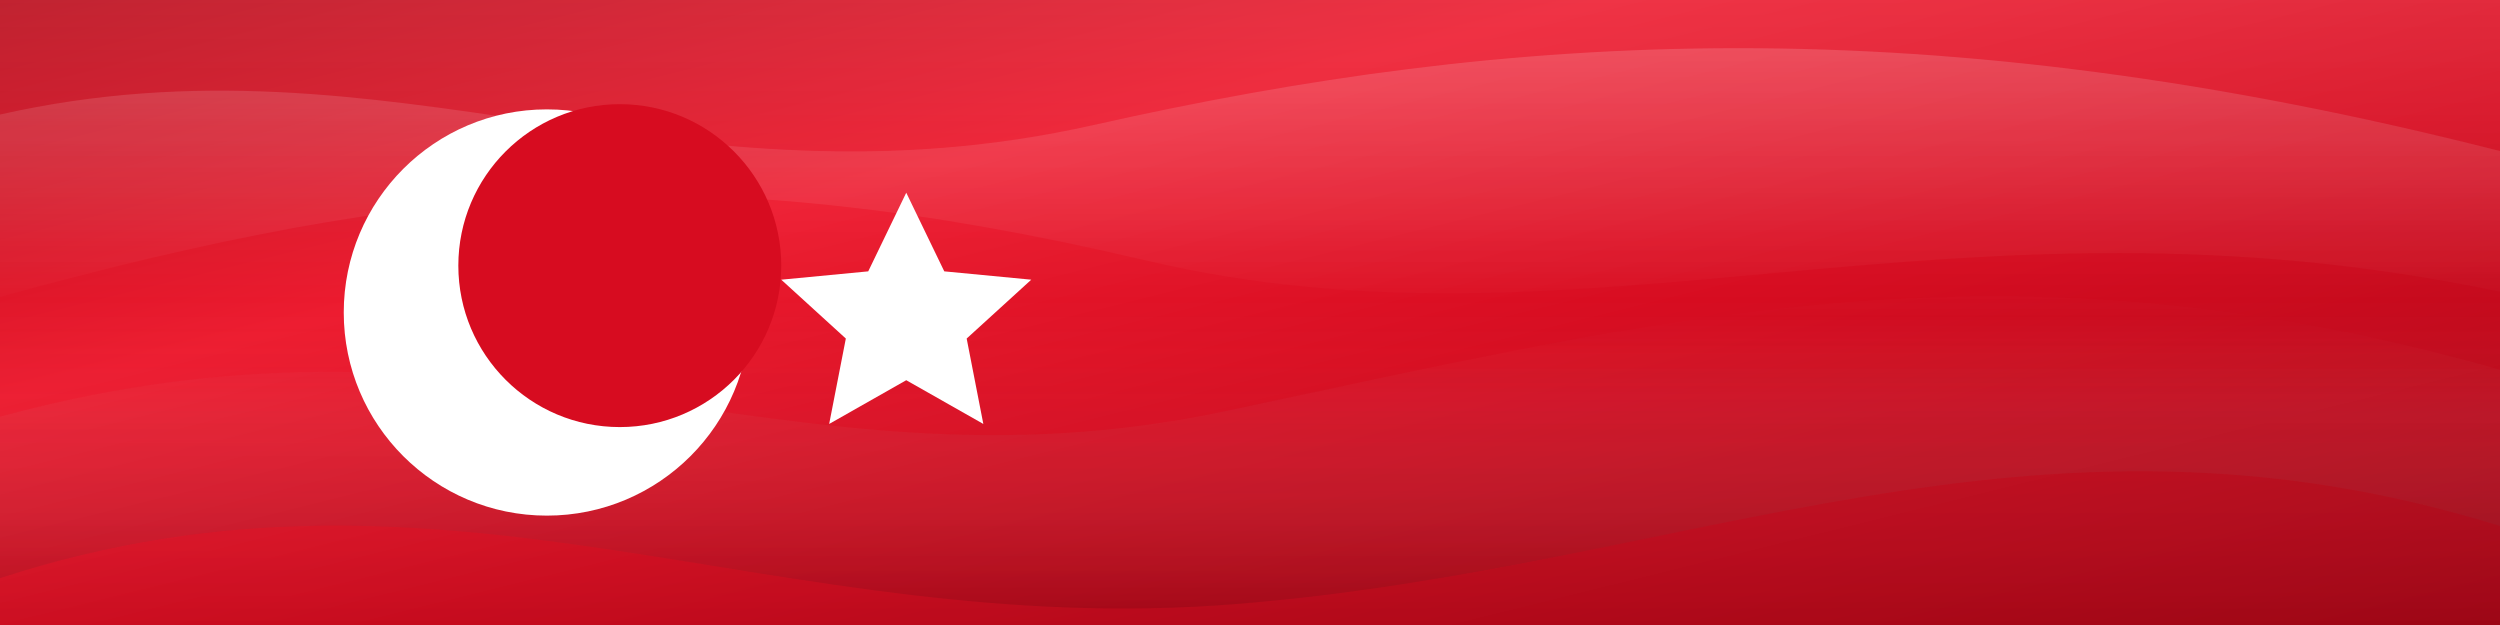
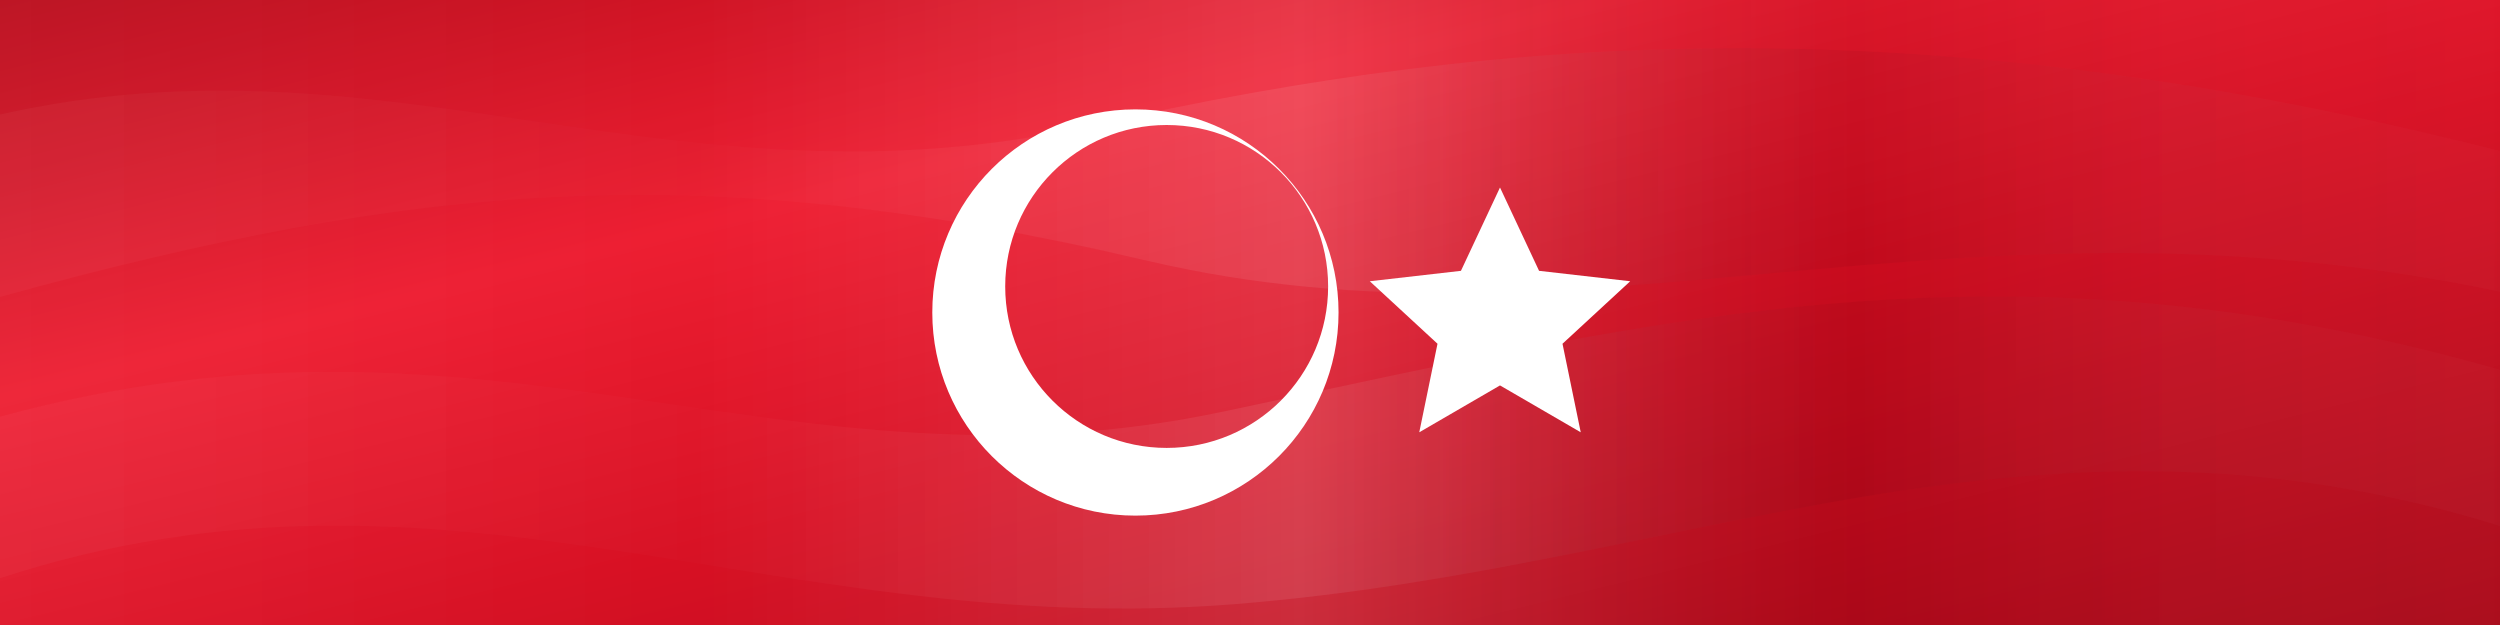
<svg xmlns="http://www.w3.org/2000/svg" width="480" height="120" viewBox="0 0 480 120">
  <defs>
    <linearGradient id="cloth" x1="0" y1="0" x2="1" y2="1">
      <stop offset="0" stop-color="#b90818" />
      <stop offset=".32" stop-color="#ed1b2f" />
      <stop offset=".58" stop-color="#d70c20" />
      <stop offset="1" stop-color="#a80717" />
    </linearGradient>
-     <linearGradient id="fold" x1="0" y1="0" x2="0" y2="1">
-       <stop stop-color="#fff" stop-opacity=".2" />
-       <stop offset=".48" stop-color="#fff" stop-opacity="0" />
-       <stop offset="1" stop-color="#3b0007" stop-opacity=".2" />
+     <linearGradient id="fold" x1="0" y1="0" x2="1" y2="0">
+       <stop stop-color="#fff" stop-opacity=".08" />
+       <stop offset=".28" stop-color="#fff" stop-opacity=".02" />
+       <stop offset=".52" stop-color="#fff" stop-opacity=".2" />
+       <stop offset=".74" stop-color="#360008" stop-opacity=".13" />
+       <stop offset="1" stop-color="#fff" stop-opacity=".04" />
    </linearGradient>
  </defs>
  <rect width="480" height="120" fill="url(#cloth)" />
-   <path d="M0 22C75 5 130 42 210 24s160-23 270 5v27C375 34 305 70 220 50S80 35 0 57zm0 58c95-26 150 17 235-1s150-35 245-8v30c-90-28-155 8-243 15S86 83 0 111z" fill="url(#fold)" opacity=".78" />
-   <path d="M0 0h480v120H0z" fill="url(#fold)" opacity=".55" />
-   <circle cx="105" cy="60" r="39" fill="#fff" />
-   <circle cx="119" cy="51" r="31" fill="#d70c20" />
-   <path fill="#fff" d="m174 37 7.3 15.1 16.7 1.6-12.4 11.3 3.2 16.4-14.8-8.4-14.8 8.4 3.2-16.4L150 53.7l16.7-1.6z" />
+   <path d="M0 22C75 5 130 42 210 24s160-23 270 5v27C375 34 305 70 220 50S80 35 0 57zm0 58c95-26 150 17 235-1s150-35 245-8v30c-90-28-155 8-243 15S86 83 0 111z" fill="url(#fold)" opacity=".42" />
+   <rect width="480" height="120" fill="url(#fold)" opacity=".7" />
+   <g fill="#fff">
+     <path fill-rule="evenodd" d="M257 60a39 39 0 1 1-78 0 39 39 0 0 1 78 0Zm-2-5a31 31 0 1 0-62 0 31 31 0 0 0 62 0Z" />
+     <path d="m288 36 7.5 16 17.5 2-13 12 3.5 17-15.5-9-15.5 9 3.5-17-13-12 17.5-2Z" />
+   </g>
</svg>
